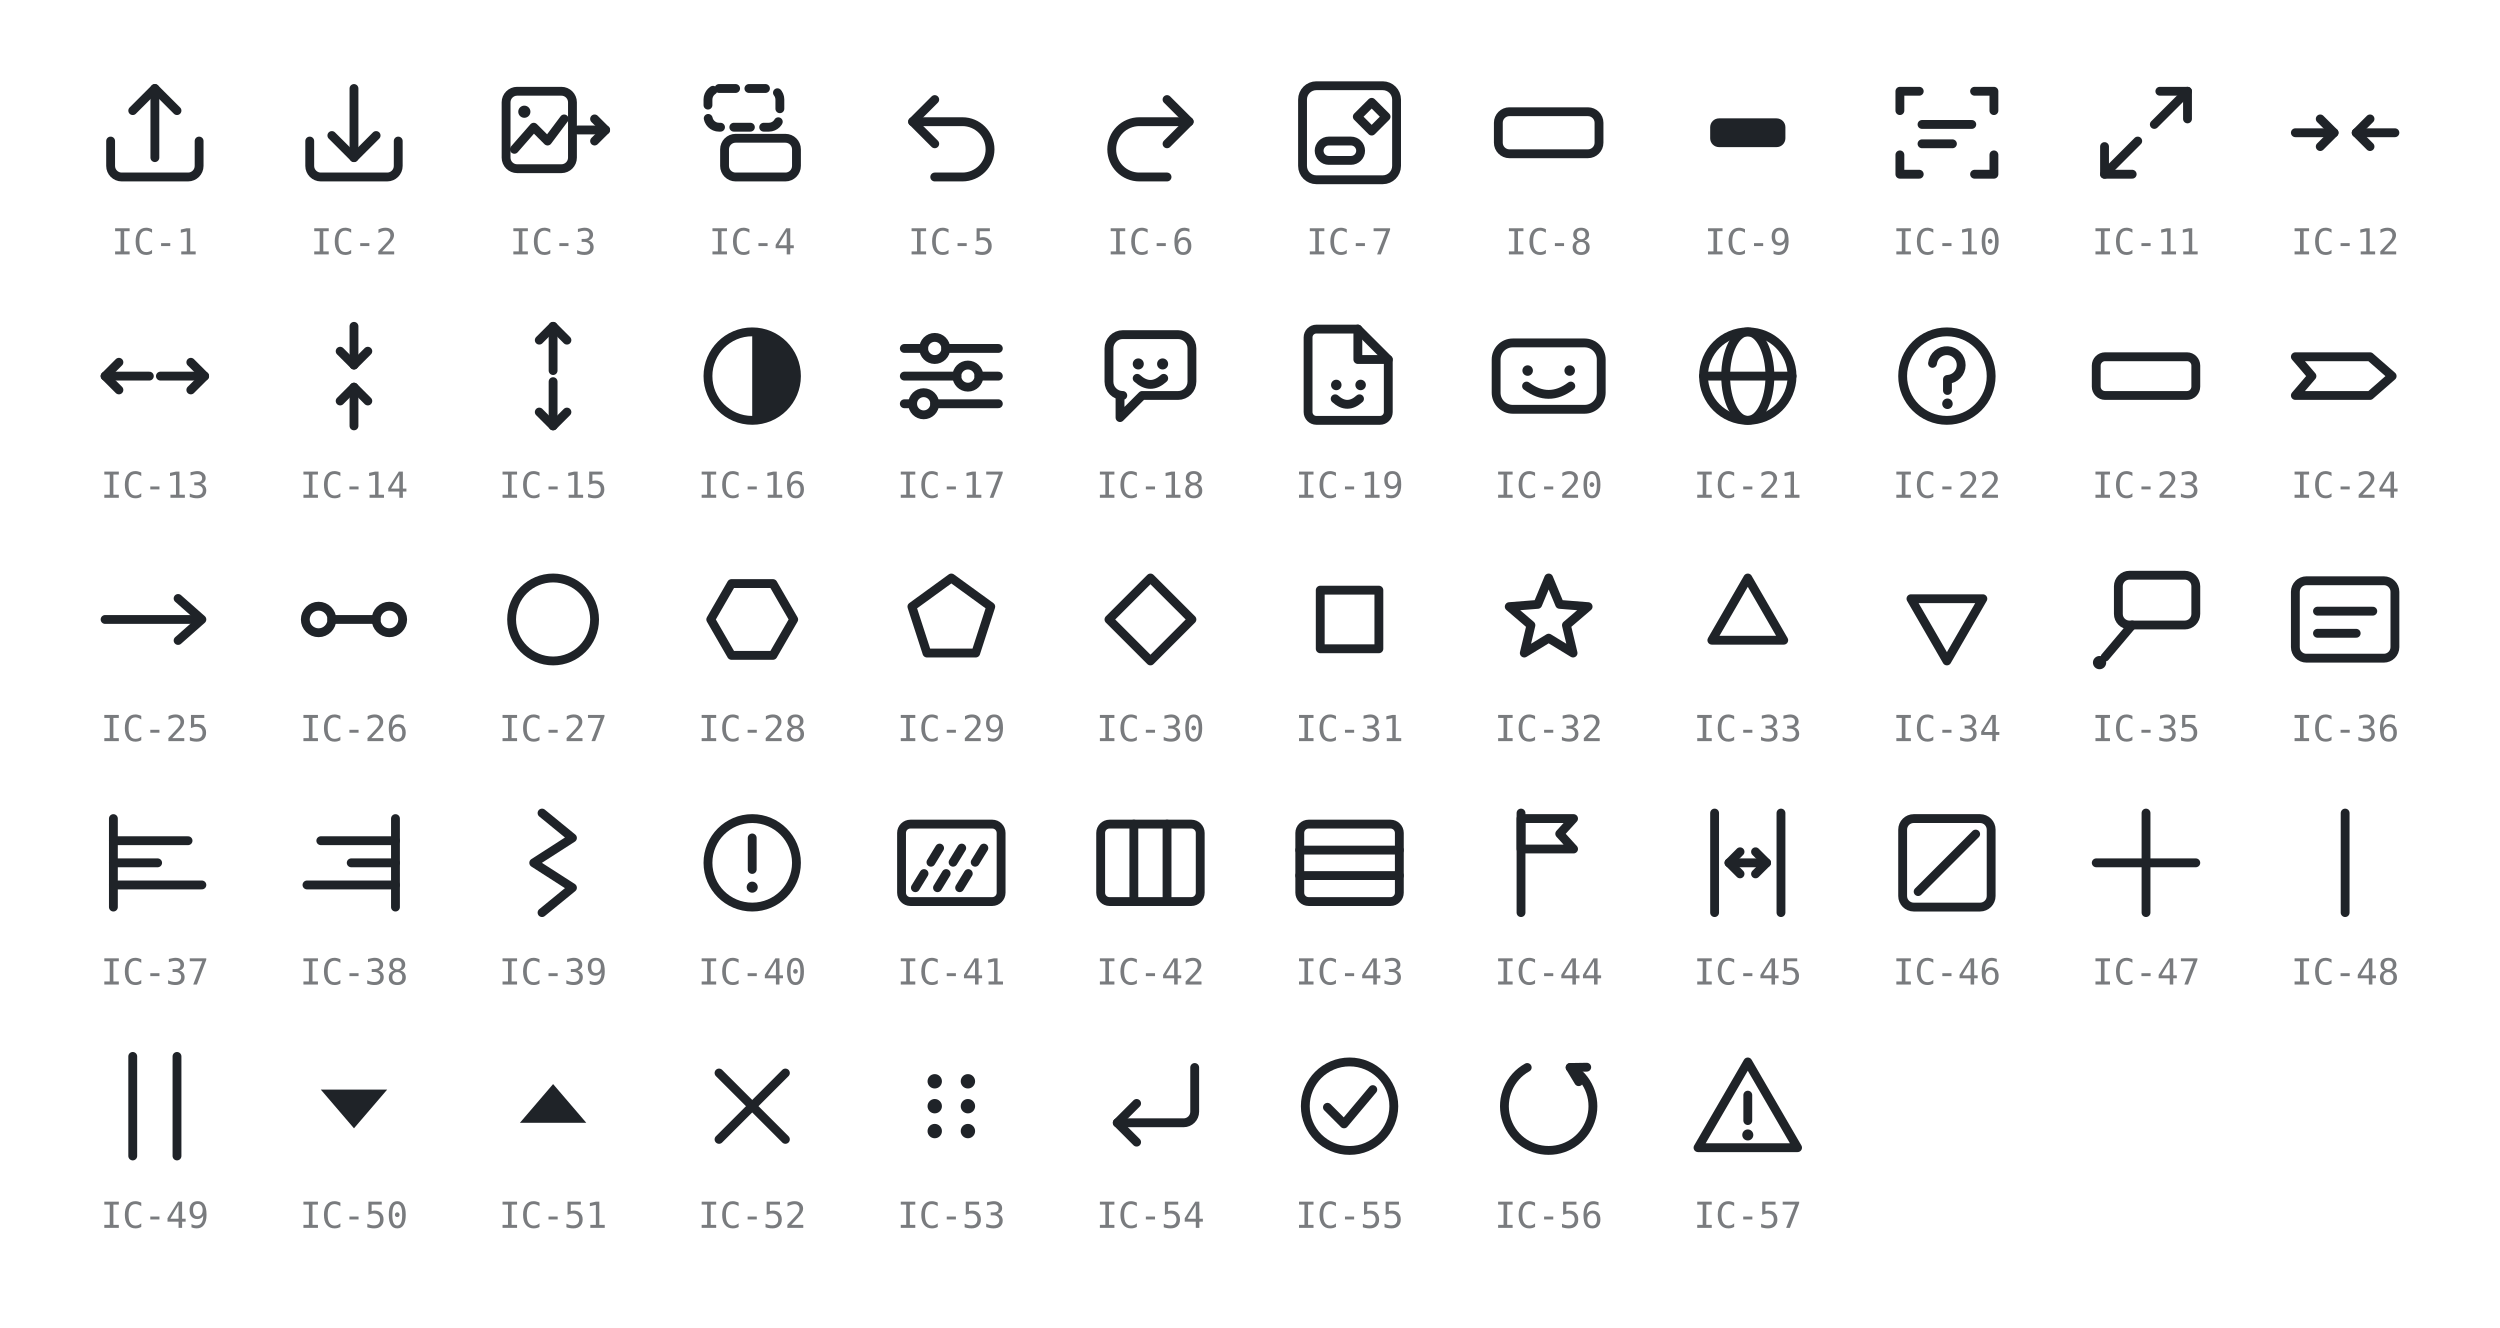
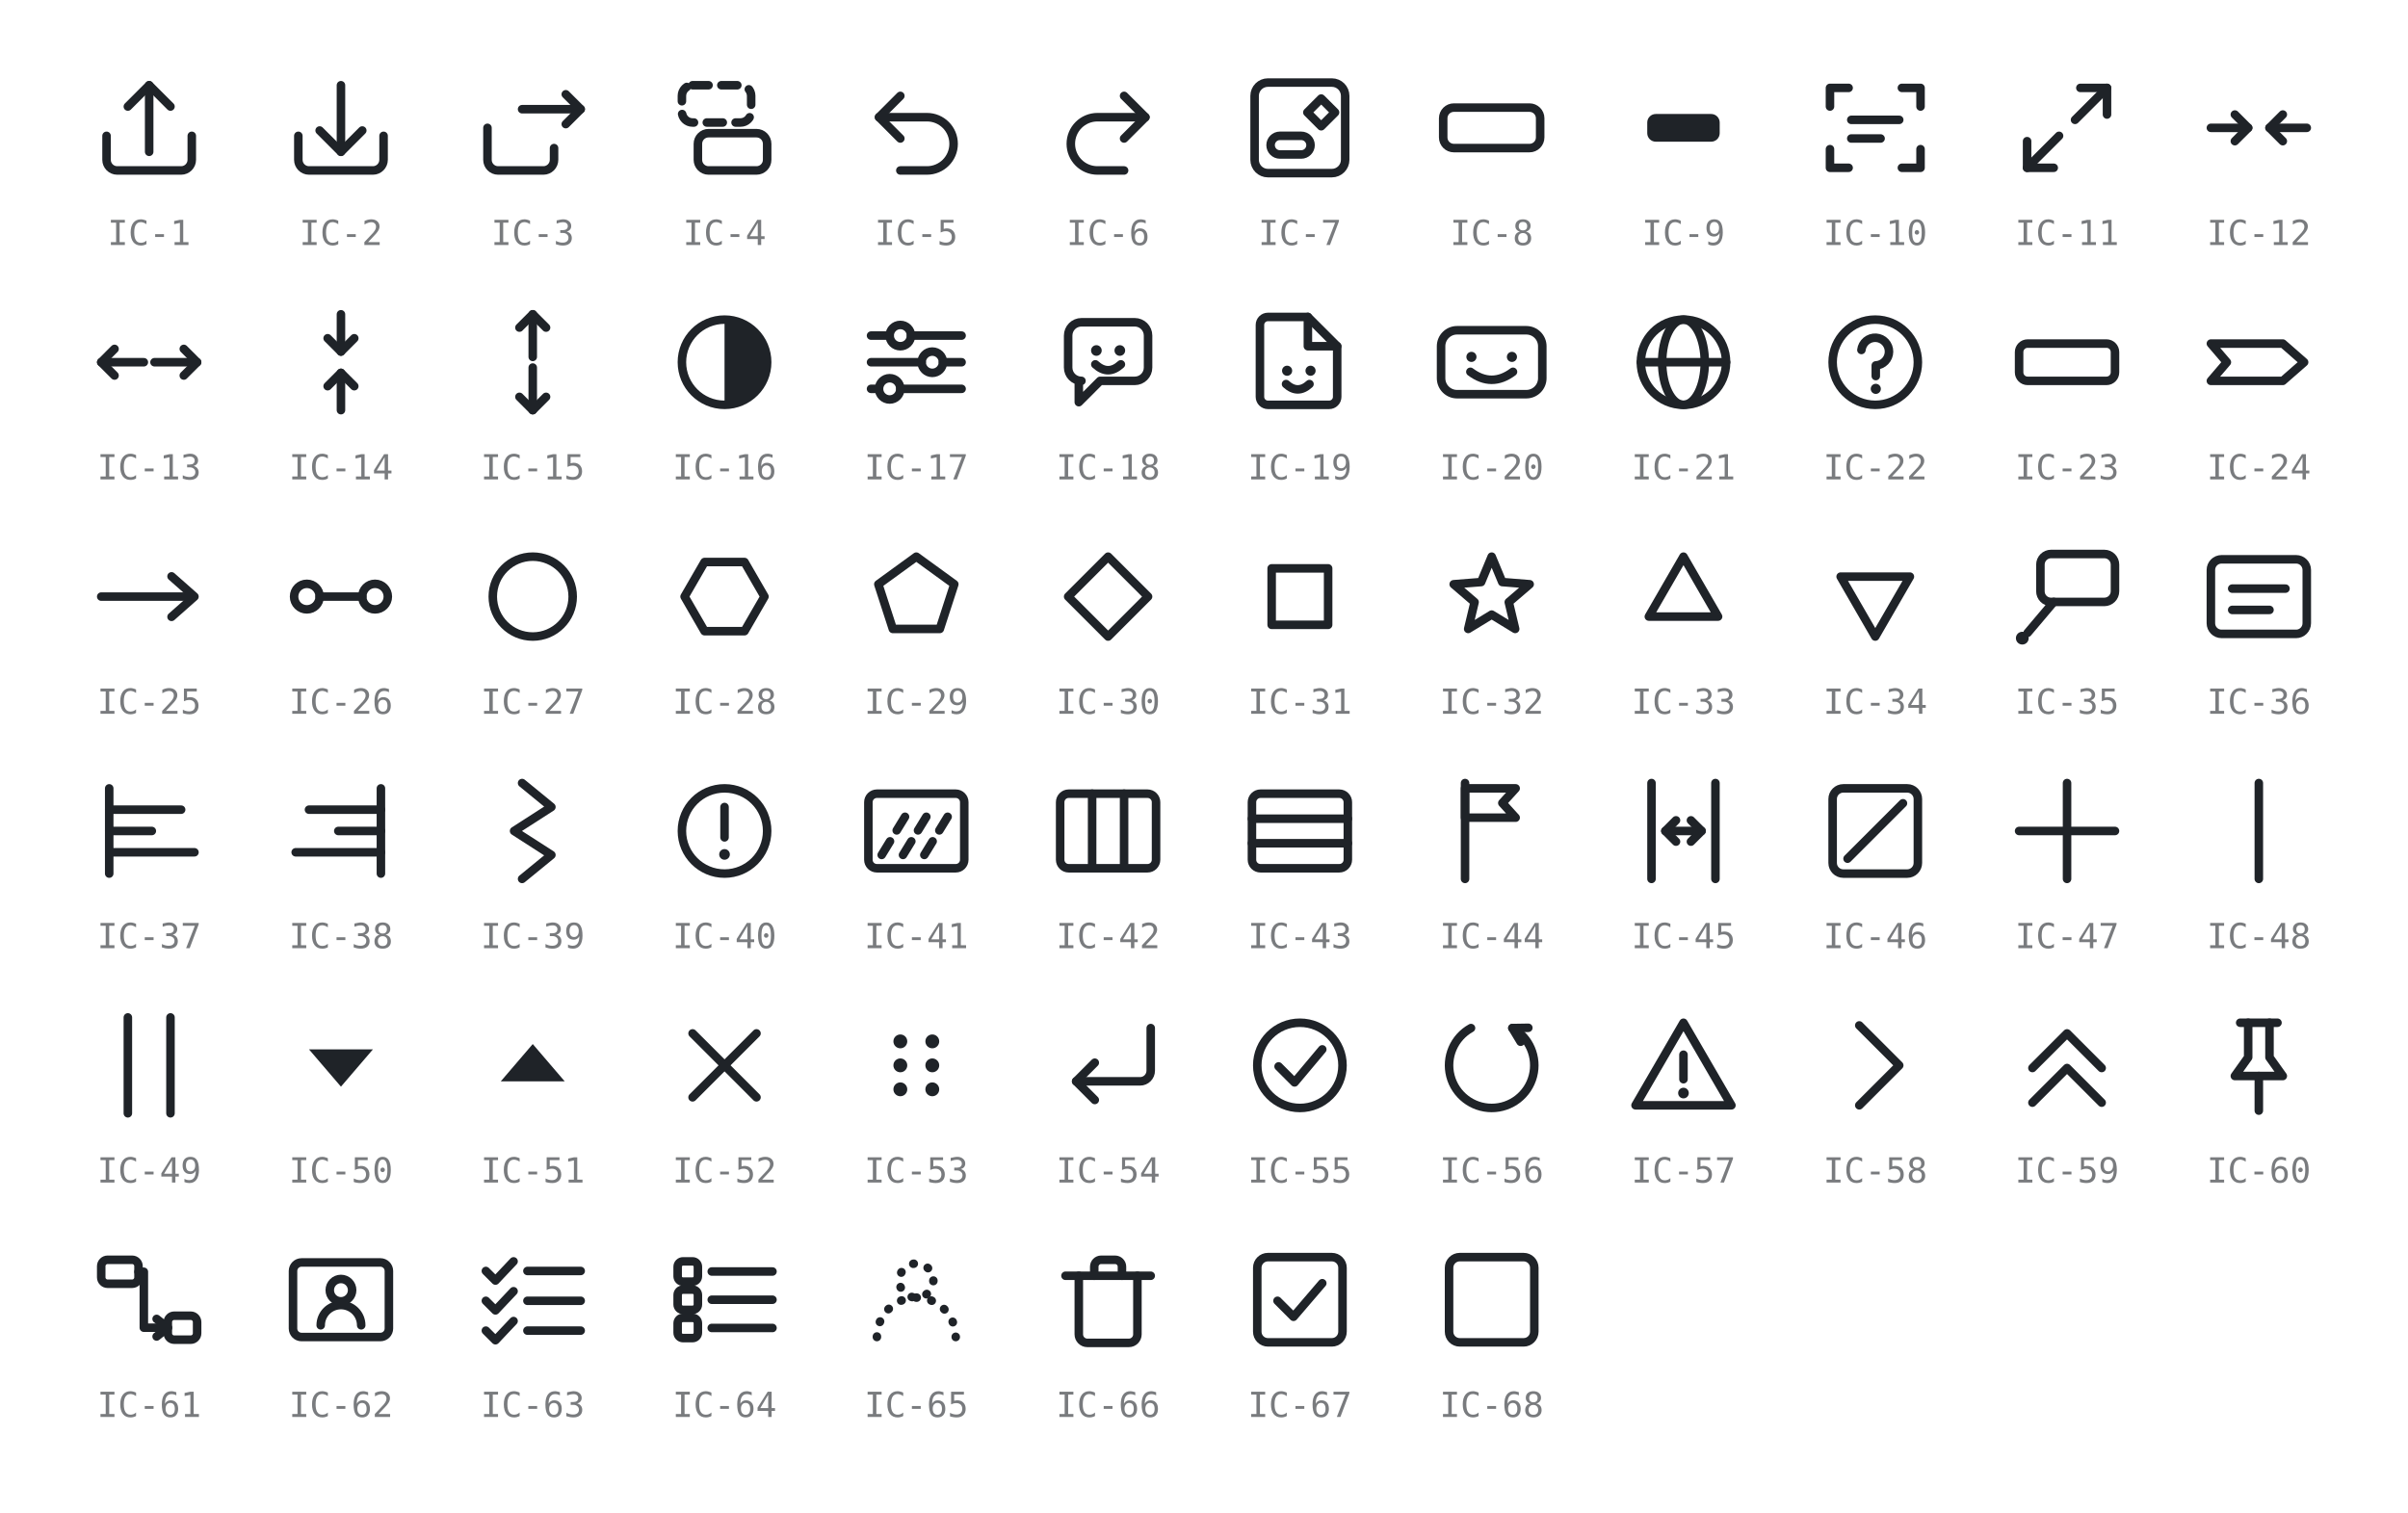
- <svg xmlns="http://www.w3.org/2000/svg" viewBox="0 0 452 240" width="452" height="240" role="img" aria-label="GRS icon glyphs IC-1 to IC-57">
+ <svg xmlns="http://www.w3.org/2000/svg" viewBox="0 0 452 284" width="452" height="284" role="img" aria-label="GRS icon glyphs IC-1 to IC-68">
  <style>
    svg { color: #1f2328; }
    @media (prefers-color-scheme: dark) { svg { color: #e6e8ea; } }
    .s { fill: none; stroke: currentColor; stroke-width: 1.6;
         stroke-linecap: round; stroke-linejoin: round; }
    .f { fill: currentColor; stroke: none; }
    .d { stroke-dasharray: 3 2.4; }
+     .t { stroke-dasharray: 0.1 2.8; }
    .lbl { fill: currentColor; opacity: 0.6; text-anchor: middle;
           font-family: ui-monospace, SFMono-Regular, Menlo, Consolas, monospace;
           font-size: 6.5px; }
  </style>
  <g transform="translate(16 12)">
    <path class="s" d="M4 13.5 v4.5 a2 2 0 0 0 2 2 h12 a2 2 0 0 0 2 -2 v-4.5" />
    <path class="s" d="M12 16.5 V4" />
    <path class="s" d="M8 8 L12 4 L16 8" />
  </g>
  <text class="lbl" x="28" y="46">IC-1</text>
  <g transform="translate(52 12)">
    <path class="s" d="M4 13.5 v4.5 a2 2 0 0 0 2 2 h12 a2 2 0 0 0 2 -2 v-4.5" />
    <path class="s" d="M12 4 V16.5" />
    <path class="s" d="M8 12.5 L12 16.5 L16 12.5" />
  </g>
  <text class="lbl" x="64" y="46">IC-2</text>
  <g transform="translate(88 12)">
-     <rect class="s" x="3.5" y="4.5" width="12" height="14" rx="2" />
-     <path class="s" d="M5 15 L8.5 11 L11 13.5 L14 9.5" />
-     <circle class="f" cx="6.8" cy="8.2" r="1.1" />
-     <path class="s" d="M16.5 11.5 H21.5" />
-     <path class="s" d="M19.5 9.5 L21.5 11.5 L19.5 13.5" />
+     <path class="s" d="M3.5 12 v6 a2 2 0 0 0 2 2 h8.5 a2 2 0 0 0 2 -2 v-2.2" />
+     <path class="s" d="M10 8.5 H21" />
+     <path class="s" d="M18.2 5.7 L21 8.5 L18.2 11.3" />
  </g>
  <text class="lbl" x="100" y="46">IC-3</text>
  <g transform="translate(124 12)">
    <rect class="s d" x="4" y="4" width="13" height="7" rx="2" />
    <rect class="s" x="7" y="13" width="13" height="7" rx="2" />
  </g>
  <text class="lbl" x="136" y="46">IC-4</text>
  <g transform="translate(160 12)">
    <path class="s" d="M5 10 H14 a5 5 0 0 1 0 10 H9" />
    <path class="s" d="M9 6 L5 10 L9 14" />
  </g>
  <text class="lbl" x="172" y="46">IC-5</text>
  <g transform="translate(196 12)">
    <path class="s" d="M19 10 H10 a5 5 0 0 0 0 10 H15" />
    <path class="s" d="M15 6 L19 10 L15 14" />
  </g>
  <text class="lbl" x="208" y="46">IC-6</text>
  <g transform="translate(232 12)">
    <rect class="s" x="3.5" y="3.5" width="17" height="17" rx="2.5" />
    <rect class="s" x="6.5" y="13.5" width="7.5" height="3.5" rx="1.75" />
    <path class="s" d="M16 6.5 L18.6 9.1 L16 11.7 L13.4 9.1 Z" />
  </g>
  <text class="lbl" x="244" y="46">IC-7</text>
  <g transform="translate(268 12)">
    <rect class="s" x="2.9" y="8.2" width="18.2" height="7.6" rx="2" />
  </g>
  <text class="lbl" x="280" y="46">IC-8</text>
  <g transform="translate(304 12)">
    <rect class="f" x="5.2" y="9.4" width="13.6" height="5.2" rx="1.6" />
  </g>
  <text class="lbl" x="316" y="46">IC-9</text>
  <g transform="translate(340 12)">
    <path class="s" d="M3.5 8 V4.5 H7" />
    <path class="s" d="M17 4.5 H20.5 V8" />
    <path class="s" d="M20.5 16 V19.5 H17" />
    <path class="s" d="M7 19.5 H3.5 V16" />
    <path class="s" d="M7.5 10.5 H16.5" />
    <path class="s" d="M7.5 14 H13" />
  </g>
  <text class="lbl" x="352" y="46">IC-10</text>
  <g transform="translate(376 12)">
    <path class="s" d="M10.5 13.5 L4.5 19.5" />
    <path class="s" d="M4.5 14.5 V19.5 H9.5" />
    <path class="s" d="M13.5 10.5 L19.5 4.5" />
    <path class="s" d="M14.5 4.5 H19.5 V9.5" />
  </g>
  <text class="lbl" x="388" y="46">IC-11</text>
  <g transform="translate(412 12)">
    <path class="s" d="M3 12 H10" />
    <path class="s" d="M7.5 9.5 L10 12 L7.5 14.5" />
    <path class="s" d="M21 12 H14" />
    <path class="s" d="M16.5 9.5 L14 12 L16.5 14.5" />
  </g>
  <text class="lbl" x="424" y="46">IC-12</text>
  <g transform="translate(16 56)">
    <path class="s" d="M11 12 H3" />
    <path class="s" d="M5.5 9.5 L3 12 L5.5 14.5" />
    <path class="s" d="M13 12 H21" />
    <path class="s" d="M18.5 9.5 L21 12 L18.5 14.5" />
  </g>
  <text class="lbl" x="28" y="90">IC-13</text>
  <g transform="translate(52 56)">
    <path class="s" d="M12 3 V10" />
    <path class="s" d="M9.5 7.5 L12 10 L14.5 7.5" />
    <path class="s" d="M12 21 V14" />
    <path class="s" d="M9.5 16.5 L12 14 L14.5 16.5" />
  </g>
  <text class="lbl" x="64" y="90">IC-14</text>
  <g transform="translate(88 56)">
    <path class="s" d="M12 11 V3" />
    <path class="s" d="M9.5 5.5 L12 3 L14.5 5.5" />
    <path class="s" d="M12 13 V21" />
    <path class="s" d="M9.5 18.5 L12 21 L14.5 18.5" />
  </g>
  <text class="lbl" x="100" y="90">IC-15</text>
  <g transform="translate(124 56)">
    <circle class="s" cx="12" cy="12" r="8" />
    <path class="f" d="M12 4 a8 8 0 0 1 0 16 Z" />
  </g>
  <text class="lbl" x="136" y="90">IC-16</text>
  <g transform="translate(160 56)">
    <path class="s" d="M3.5 7 H7" />
    <path class="s" d="M11 7 H20.5" />
    <circle class="s" cx="9" cy="7" r="2" />
    <path class="s" d="M3.5 12 H13" />
    <path class="s" d="M17 12 H20.5" />
    <circle class="s" cx="15" cy="12" r="2" />
    <path class="s" d="M3.5 17 H5" />
    <path class="s" d="M9 17 H20.5" />
    <circle class="s" cx="7" cy="17" r="2" />
  </g>
  <text class="lbl" x="172" y="90">IC-17</text>
  <g transform="translate(196 56)">
    <path class="s" d="M4.5 7 a2.5 2.5 0 0 1 2.5 -2.5 h10 a2.5 2.5 0 0 1 2.5 2.5 v6 a2.5 2.5 0 0 1 -2.5 2.5 H10.5 L6.5 19.5 V15.5 H7 A2.5 2.5 0 0 1 4.5 13 Z" />
    <circle class="f" cx="9.8" cy="9.8" r="1" />
    <circle class="f" cx="14.2" cy="9.8" r="1" />
    <path class="s" d="M9.6 12.4 q2.4 2.2 4.8 0" />
  </g>
  <text class="lbl" x="208" y="90">IC-18</text>
  <g transform="translate(232 56)">
    <path class="s" d="M6 3.5 h7.5 L19 9 v9.5 a1.5 1.5 0 0 1 -1.5 1.5 H6 a1.5 1.5 0 0 1 -1.5 -1.5 V5 A1.5 1.5 0 0 1 6 3.5 Z" />
    <path class="s" d="M13.5 3.5 V9 H19" />
    <circle class="f" cx="9.6" cy="13.6" r="0.95" />
    <circle class="f" cx="14" cy="13.6" r="0.95" />
    <path class="s" d="M9.4 16.1 q2.2 2 4.4 0" />
  </g>
  <text class="lbl" x="244" y="90">IC-19</text>
  <g transform="translate(268 56)">
    <rect class="s" x="2.5" y="6" width="19" height="12" rx="3" />
    <circle class="f" cx="8.2" cy="11" r="0.95" />
    <circle class="f" cx="15.8" cy="11" r="0.95" />
    <path class="s" d="M8 13.8 q4 3 8 0" />
  </g>
  <text class="lbl" x="280" y="90">IC-20</text>
  <g transform="translate(304 56)">
    <circle class="s" cx="12" cy="12" r="8" />
    <ellipse class="s" cx="12" cy="12" rx="4" ry="8" />
    <path class="s" d="M4 12 H20" />
  </g>
  <text class="lbl" x="316" y="90">IC-21</text>
  <g transform="translate(340 56)">
    <circle class="s" cx="12" cy="12" r="8" />
    <path class="s" d="M9.4 9.7 a2.6 2.6 0 1 1 2.7 2.9 V14.6" />
    <circle class="f" cx="12.1" cy="17" r="0.95" />
  </g>
  <text class="lbl" x="352" y="90">IC-22</text>
  <g transform="translate(376 56)">
    <rect class="s" x="3" y="8.5" width="18" height="7" rx="1.6" />
  </g>
  <text class="lbl" x="388" y="90">IC-23</text>
  <g transform="translate(412 56)">
    <path class="s" d="M3 8.5 H16.5 L20.5 12 L16.5 15.5 H3 L6 12 Z" />
  </g>
  <text class="lbl" x="424" y="90">IC-24</text>
  <g transform="translate(16 100)">
    <path class="s" d="M3 12 H20" />
    <path class="s" d="M16.2 8.2 L20.5 12 L16.2 15.8" />
  </g>
  <text class="lbl" x="28" y="134">IC-25</text>
  <g transform="translate(52 100)">
    <circle class="s" cx="5.6" cy="12" r="2.4" />
    <circle class="s" cx="18.4" cy="12" r="2.4" />
    <path class="s" d="M8 12 H16" />
  </g>
  <text class="lbl" x="64" y="134">IC-26</text>
  <g transform="translate(88 100)">
    <circle class="s" cx="12" cy="12" r="7.5" />
  </g>
  <text class="lbl" x="100" y="134">IC-27</text>
  <g transform="translate(124 100)">
    <path class="s" d="M19.5 12 L15.75 18.49 L8.25 18.49 L4.5 12 L8.25 5.51 L15.75 5.51 Z" />
  </g>
  <text class="lbl" x="136" y="134">IC-28</text>
  <g transform="translate(160 100)">
    <path class="s" d="M12 4.5 L19.13 9.68 L16.41 18.07 L7.59 18.07 L4.87 9.68 Z" />
  </g>
  <text class="lbl" x="172" y="134">IC-29</text>
  <g transform="translate(196 100)">
    <path class="s" d="M12 4.5 L19.5 12 L12 19.5 L4.5 12 Z" />
  </g>
  <text class="lbl" x="208" y="134">IC-30</text>
  <g transform="translate(232 100)">
    <rect class="s" x="6.7" y="6.7" width="10.6" height="10.6" />
  </g>
  <text class="lbl" x="244" y="134">IC-31</text>
  <g transform="translate(268 100)">
    <path class="s" d="M12 4.5 L13.98 9.27 L19.13 9.68 L15.21 13.04 L16.41 18.07 L12 15.38 L7.59 18.07 L8.79 13.04 L4.87 9.68 L10.02 9.27 Z" />
  </g>
  <text class="lbl" x="280" y="134">IC-32</text>
  <g transform="translate(304 100)">
    <path class="s" d="M12 4.5 L18.5 15.75 L5.5 15.75 Z" />
  </g>
  <text class="lbl" x="316" y="134">IC-33</text>
  <g transform="translate(340 100)">
    <path class="s" d="M12 19.5 L18.5 8.25 L5.5 8.25 Z" />
  </g>
  <text class="lbl" x="352" y="134">IC-34</text>
  <g transform="translate(376 100)">
    <rect class="s" x="7" y="4" width="14" height="9" rx="2" />
    <path class="s" d="M9.5 13 L4.6 18.8" />
    <circle class="f" cx="3.6" cy="19.8" r="1.2" />
  </g>
  <text class="lbl" x="388" y="134">IC-35</text>
  <g transform="translate(412 100)">
    <rect class="s" x="3" y="5" width="18" height="14" rx="2" />
    <path class="s" d="M7 10.5 H17" />
    <path class="s" d="M7 14.5 H14" />
  </g>
  <text class="lbl" x="424" y="134">IC-36</text>
  <g transform="translate(16 144)">
    <path class="s" d="M4.5 4 V20" />
    <path class="s" d="M4.5 8 H18" />
    <path class="s" d="M4.5 12 H12.5" />
    <path class="s" d="M4.5 16 H20.5" />
  </g>
  <text class="lbl" x="28" y="178">IC-37</text>
  <g transform="translate(52 144)">
    <path class="s" d="M19.5 4 V20" />
    <path class="s" d="M6 8 H19.5" />
    <path class="s" d="M11.5 12 H19.5" />
    <path class="s" d="M3.5 16 H19.5" />
  </g>
  <text class="lbl" x="64" y="178">IC-38</text>
  <g transform="translate(88 144)">
    <path class="s" d="M10 3 L15.5 7.5 L8.5 12 L15.5 16.5 L10 21" />
  </g>
  <text class="lbl" x="100" y="178">IC-39</text>
  <g transform="translate(124 144)">
    <circle class="s" cx="12" cy="12" r="8" />
    <path class="s" d="M12 7.5 V13.2" />
    <circle class="f" cx="12" cy="16.4" r="1" />
  </g>
  <text class="lbl" x="136" y="178">IC-40</text>
  <g transform="translate(160 144)">
    <rect class="s" x="3" y="5" width="18" height="14" rx="1.6" />
    <path class="s d" d="M5.5 16.5 L11 7.5" />
    <path class="s d" d="M9.5 16.5 L15 7.5" />
    <path class="s d" d="M13.5 16.5 L19 7.5" />
  </g>
  <text class="lbl" x="172" y="178">IC-41</text>
  <g transform="translate(196 144)">
    <rect class="s" x="3" y="5" width="18" height="14" rx="1.6" />
    <path class="s" d="M9 5 V19" />
    <path class="s" d="M15 5 V19" />
  </g>
  <text class="lbl" x="208" y="178">IC-42</text>
  <g transform="translate(232 144)">
    <rect class="s" x="3" y="5" width="18" height="14" rx="1.6" />
    <path class="s" d="M3 9.7 H21" />
    <path class="s" d="M3 14.3 H21" />
  </g>
  <text class="lbl" x="244" y="178">IC-43</text>
  <g transform="translate(268 144)">
    <path class="s" d="M7 3 V21" />
    <path class="s" d="M7 4 H16.5 L14 6.75 L16.5 9.5 H7 Z" />
  </g>
  <text class="lbl" x="280" y="178">IC-44</text>
  <g transform="translate(304 144)">
    <path class="s" d="M6 3 V21" />
    <path class="s" d="M18 3 V21" />
    <path class="s" d="M8.6 12 H15.4" />
    <path class="s" d="M10.6 10 L8.6 12 L10.6 14" />
    <path class="s" d="M13.4 10 L15.4 12 L13.4 14" />
  </g>
  <text class="lbl" x="316" y="178">IC-45</text>
  <g transform="translate(340 144)">
    <rect class="s" x="4" y="4" width="16" height="16" rx="2" />
    <path class="s" d="M6.8 17.2 L17.2 6.8" />
  </g>
  <text class="lbl" x="352" y="178">IC-46</text>
  <g transform="translate(376 144)">
    <path class="s" d="M12 3 V21" />
    <path class="s" d="M3 12 H21" />
  </g>
  <text class="lbl" x="388" y="178">IC-47</text>
  <g transform="translate(412 144)">
    <path class="s" d="M12 3 V21" />
  </g>
  <text class="lbl" x="424" y="178">IC-48</text>
  <g transform="translate(16 188)">
    <path class="s" d="M8 3 V21" />
    <path class="s" d="M16 3 V21" />
  </g>
  <text class="lbl" x="28" y="222">IC-49</text>
  <g transform="translate(52 188)">
    <path class="f" d="M6 9 H18 L12 16 Z" />
  </g>
  <text class="lbl" x="64" y="222">IC-50</text>
  <g transform="translate(88 188)">
    <path class="f" d="M6 15 H18 L12 8 Z" />
  </g>
  <text class="lbl" x="100" y="222">IC-51</text>
  <g transform="translate(124 188)">
    <path class="s" d="M6 6 L18 18" />
    <path class="s" d="M18 6 L6 18" />
  </g>
  <text class="lbl" x="136" y="222">IC-52</text>
  <g transform="translate(160 188)">
    <circle class="f" cx="9" cy="7.5" r="1.3" />
    <circle class="f" cx="9" cy="12" r="1.3" />
    <circle class="f" cx="9" cy="16.5" r="1.3" />
    <circle class="f" cx="15" cy="7.5" r="1.3" />
    <circle class="f" cx="15" cy="12" r="1.3" />
    <circle class="f" cx="15" cy="16.5" r="1.3" />
  </g>
  <text class="lbl" x="172" y="222">IC-53</text>
  <g transform="translate(196 188)">
    <path class="s" d="M20 5 V13 a2 2 0 0 1 -2 2 H6" />
    <path class="s" d="M9.5 11.5 L6 15 L9.5 18.5" />
  </g>
  <text class="lbl" x="208" y="222">IC-54</text>
  <g transform="translate(232 188)">
    <circle class="s" cx="12" cy="12" r="8" />
    <path class="s" d="M8 12.2 L11 15.2 L16.2 9" />
  </g>
  <text class="lbl" x="244" y="222">IC-55</text>
  <g transform="translate(268 188)">
    <path class="s" d="M8.12 5 A8 8 0 1 0 15.88 5" />
    <path class="s" d="M17.43 7.57 L15.88 5 L18.88 4.95" />
  </g>
  <text class="lbl" x="280" y="222">IC-56</text>
  <g transform="translate(304 188)">
    <path class="s" d="M12 4 L21 19.5 H3 Z" />
    <path class="s" d="M12 10 V14.6" />
    <circle class="f" cx="12" cy="17.2" r="1" />
  </g>
  <text class="lbl" x="316" y="222">IC-57</text>
+   <g transform="translate(340 188)">
+     <path class="s" d="M9 4.5 L16.5 12 L9 19.5" />
+   </g>
+   <text class="lbl" x="352" y="222">IC-58</text>
+   <g transform="translate(376 188)">
+     <path class="s" d="M5.5 12.5 L12 6 L18.5 12.5" />
+     <path class="s" d="M5.5 19 L12 12.5 L18.5 19" />
+   </g>
+   <text class="lbl" x="388" y="222">IC-59</text>
+   <g transform="translate(412 188)">
+     <path class="s" d="M8.5 4 H15.5" />
+     <path class="s" d="M10 4 V10.5 L7.5 14 H16.5 L14 10.5 V4" />
+     <path class="s" d="M12 14 V20.5" />
+   </g>
+   <text class="lbl" x="424" y="222">IC-60</text>
+   <g transform="translate(16 232)">
+     <rect class="s" x="3" y="4.5" width="7" height="4.5" rx="1.2" />
+     <rect class="s" x="15.5" y="15" width="5.5" height="4.5" rx="1.2" />
+     <path class="s" d="M10 6.75 H11 V17.25 H15.5" />
+     <path class="s" d="M13.4 15.6 L15.5 17.25 L13.4 18.9" />
+   </g>
+   <text class="lbl" x="28" y="266">IC-61</text>
+   <g transform="translate(52 232)">
+     <rect class="s" x="3" y="5" width="18" height="14" rx="1.6" />
+     <circle class="s" cx="12" cy="10.2" r="2.1" />
+     <path class="s" d="M8.2 16.8 a3.8 3.8 0 0 1 7.6 0" />
+   </g>
+   <text class="lbl" x="64" y="266">IC-62</text>
+   <g transform="translate(88 232)">
+     <path class="s" d="M3.2 6.6 L5 8.4 L8.4 4.8" />
+     <path class="s" d="M11 6.6 H21" />
+     <path class="s" d="M3.2 12.2 L5 14 L8.4 10.4" />
+     <path class="s" d="M11 12.2 H21" />
+     <path class="s" d="M3.2 17.8 L5 19.6 L8.4 16" />
+     <path class="s" d="M11 17.8 H21" />
+   </g>
+   <text class="lbl" x="100" y="266">IC-63</text>
+   <g transform="translate(124 232)">
+     <rect class="s" x="3.2" y="4.8" width="3.8" height="3.8" rx="1" />
+     <path class="s" d="M9.6 6.7 H21" />
+     <rect class="s" x="3.2" y="10.1" width="3.8" height="3.8" rx="1" />
+     <path class="s" d="M9.6 12 H21" />
+     <rect class="s" x="3.2" y="15.4" width="3.8" height="3.8" rx="1" />
+     <path class="s" d="M9.6 17.3 H21" />
+   </g>
+   <text class="lbl" x="136" y="266">IC-64</text>
+   <g transform="translate(160 232)">
+     <circle class="s t" cx="12" cy="8.4" r="3.2" />
+     <path class="s t" d="M4.6 19 a7.4 7.4 0 0 1 14.8 0" />
+   </g>
+   <text class="lbl" x="172" y="266">IC-65</text>
+   <g transform="translate(196 232)">
+     <path class="s" d="M4 7.5 H20" />
+     <path class="s" d="M9.4 7.5 V5.8 a1.3 1.3 0 0 1 1.3 -1.3 h2.6 a1.3 1.3 0 0 1 1.3 1.3 V7.5" />
+     <path class="s" d="M6.5 7.5 v11 a1.6 1.6 0 0 0 1.6 1.6 h7.8 a1.6 1.6 0 0 0 1.6 -1.6 V7.5" />
+   </g>
+   <text class="lbl" x="208" y="266">IC-66</text>
+   <g transform="translate(232 232)">
+     <rect class="s" x="4" y="4" width="16" height="16" rx="2" />
+     <path class="s" d="M7.8 12.2 L10.8 15.2 L16.2 8.9" />
+   </g>
+   <text class="lbl" x="244" y="266">IC-67</text>
+   <g transform="translate(268 232)">
+     <rect class="s" x="4" y="4" width="16" height="16" rx="2" />
+   </g>
+   <text class="lbl" x="280" y="266">IC-68</text>
</svg>
